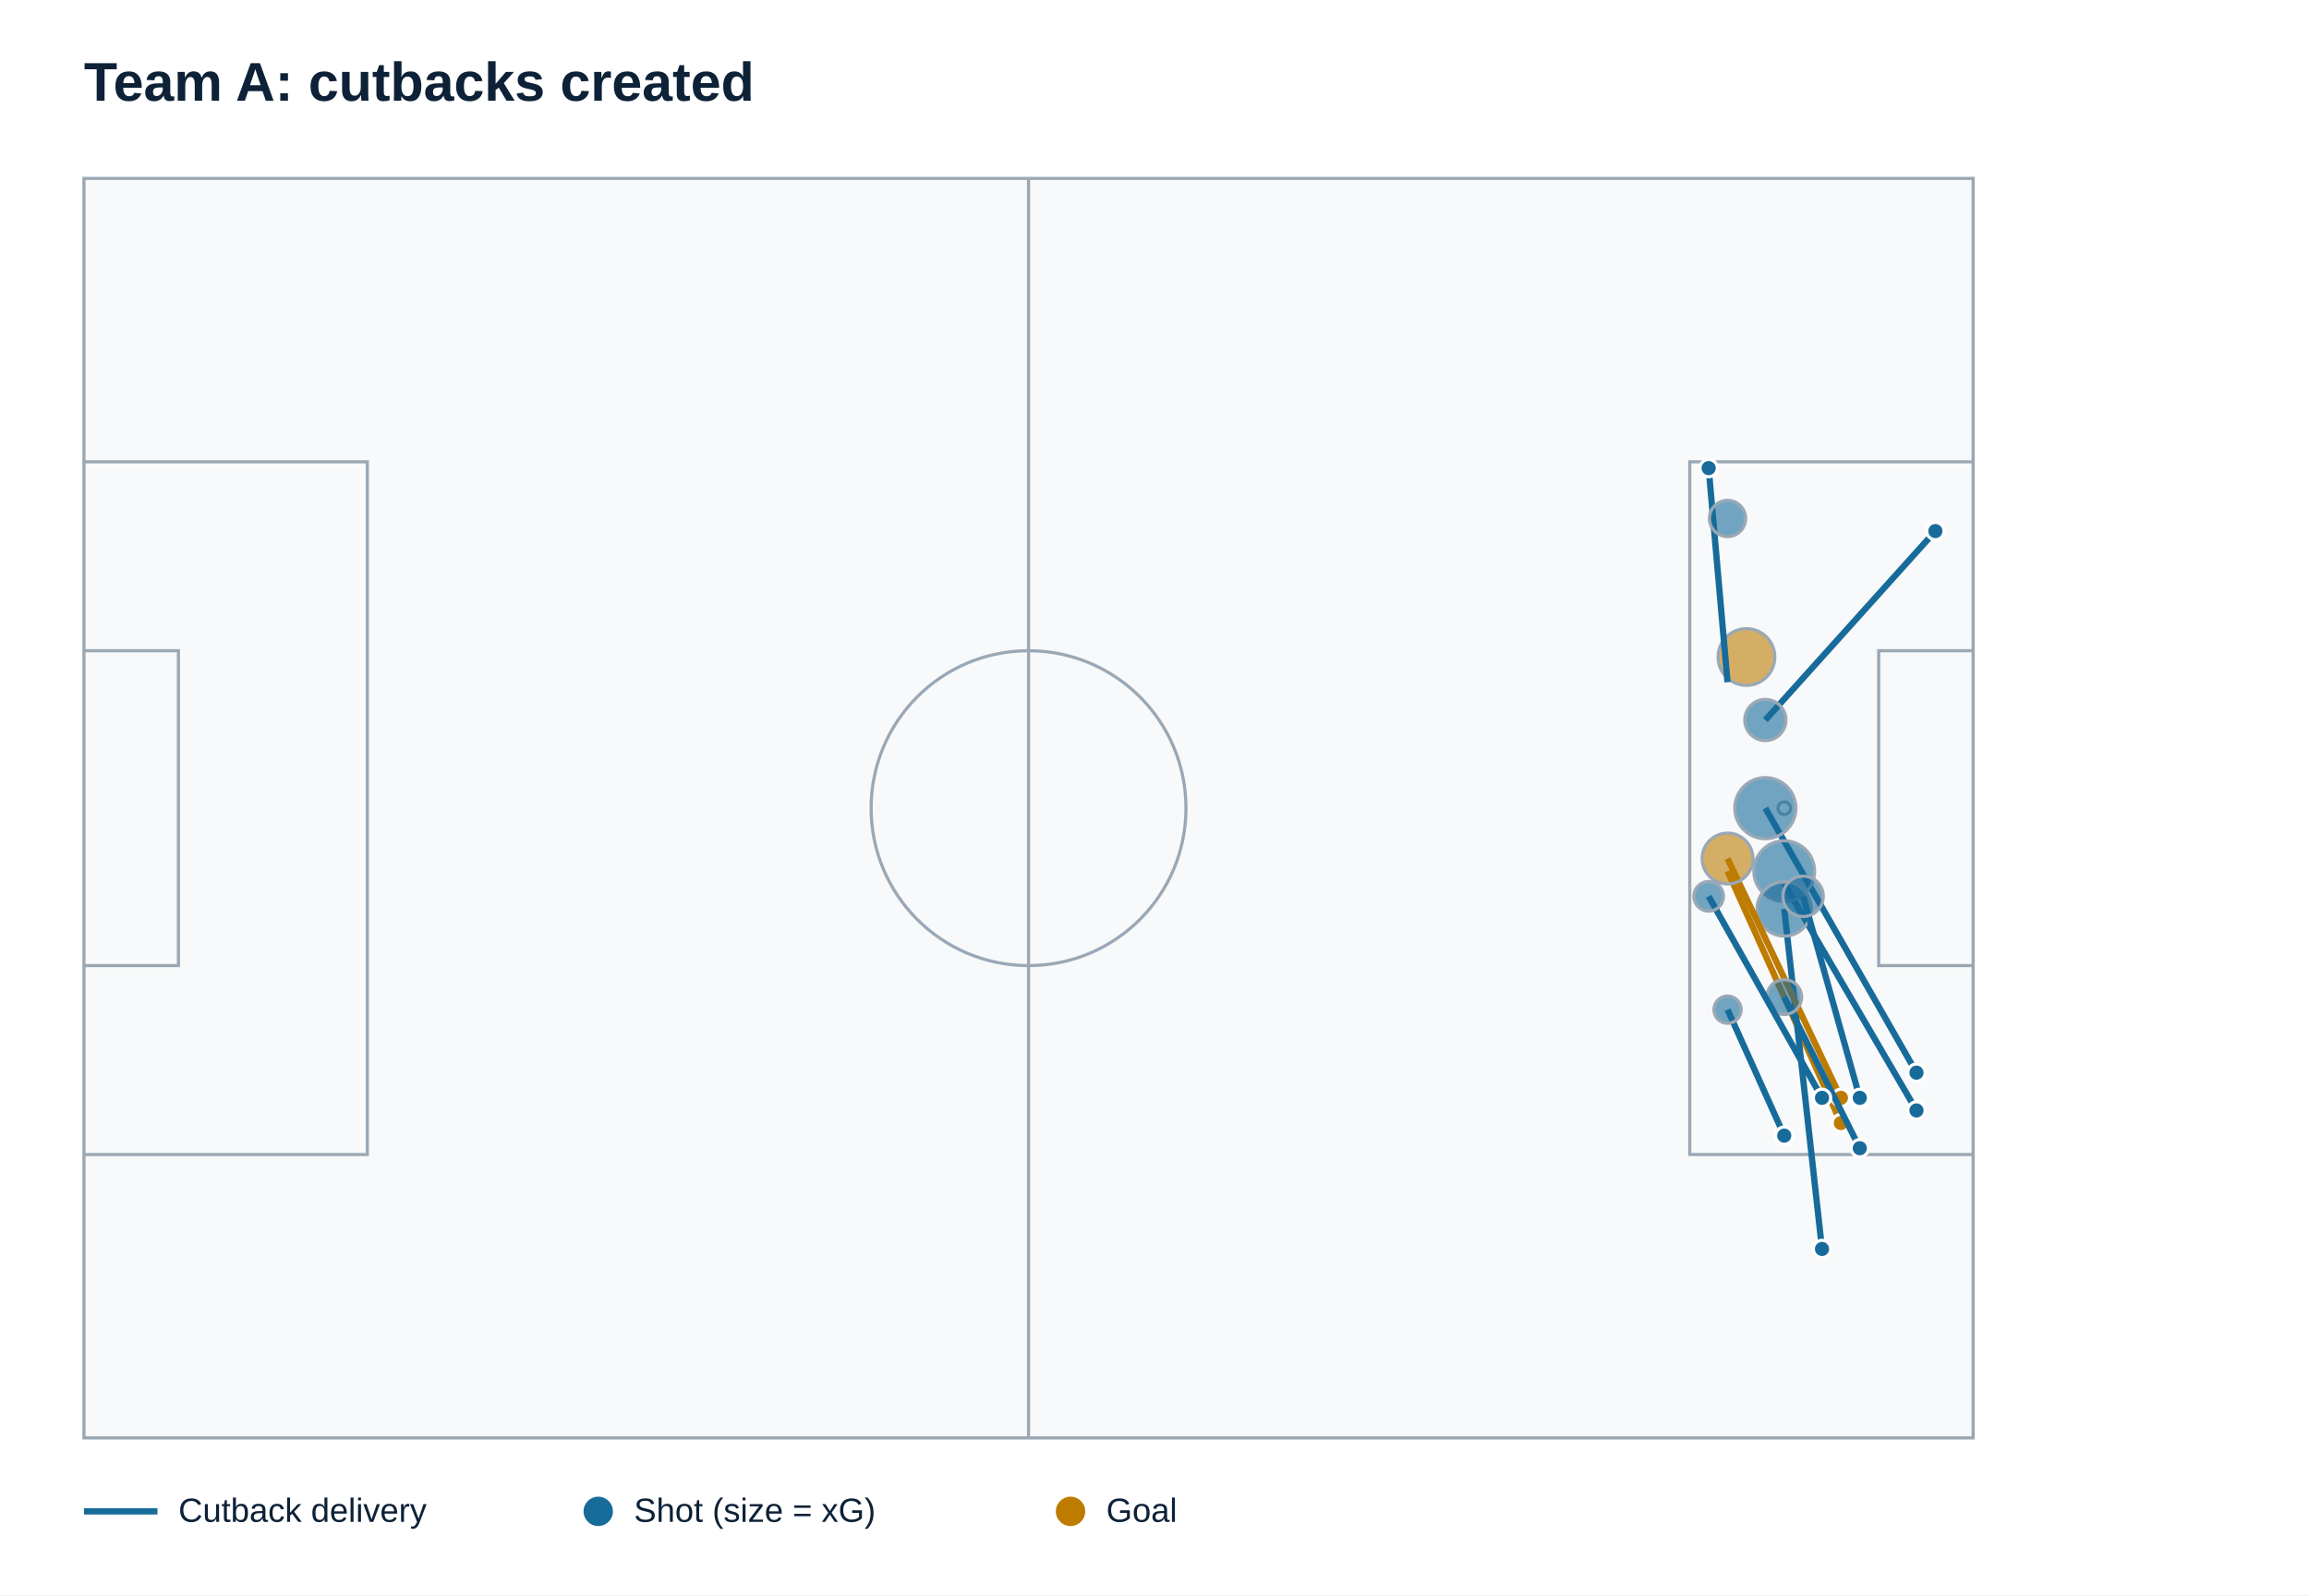
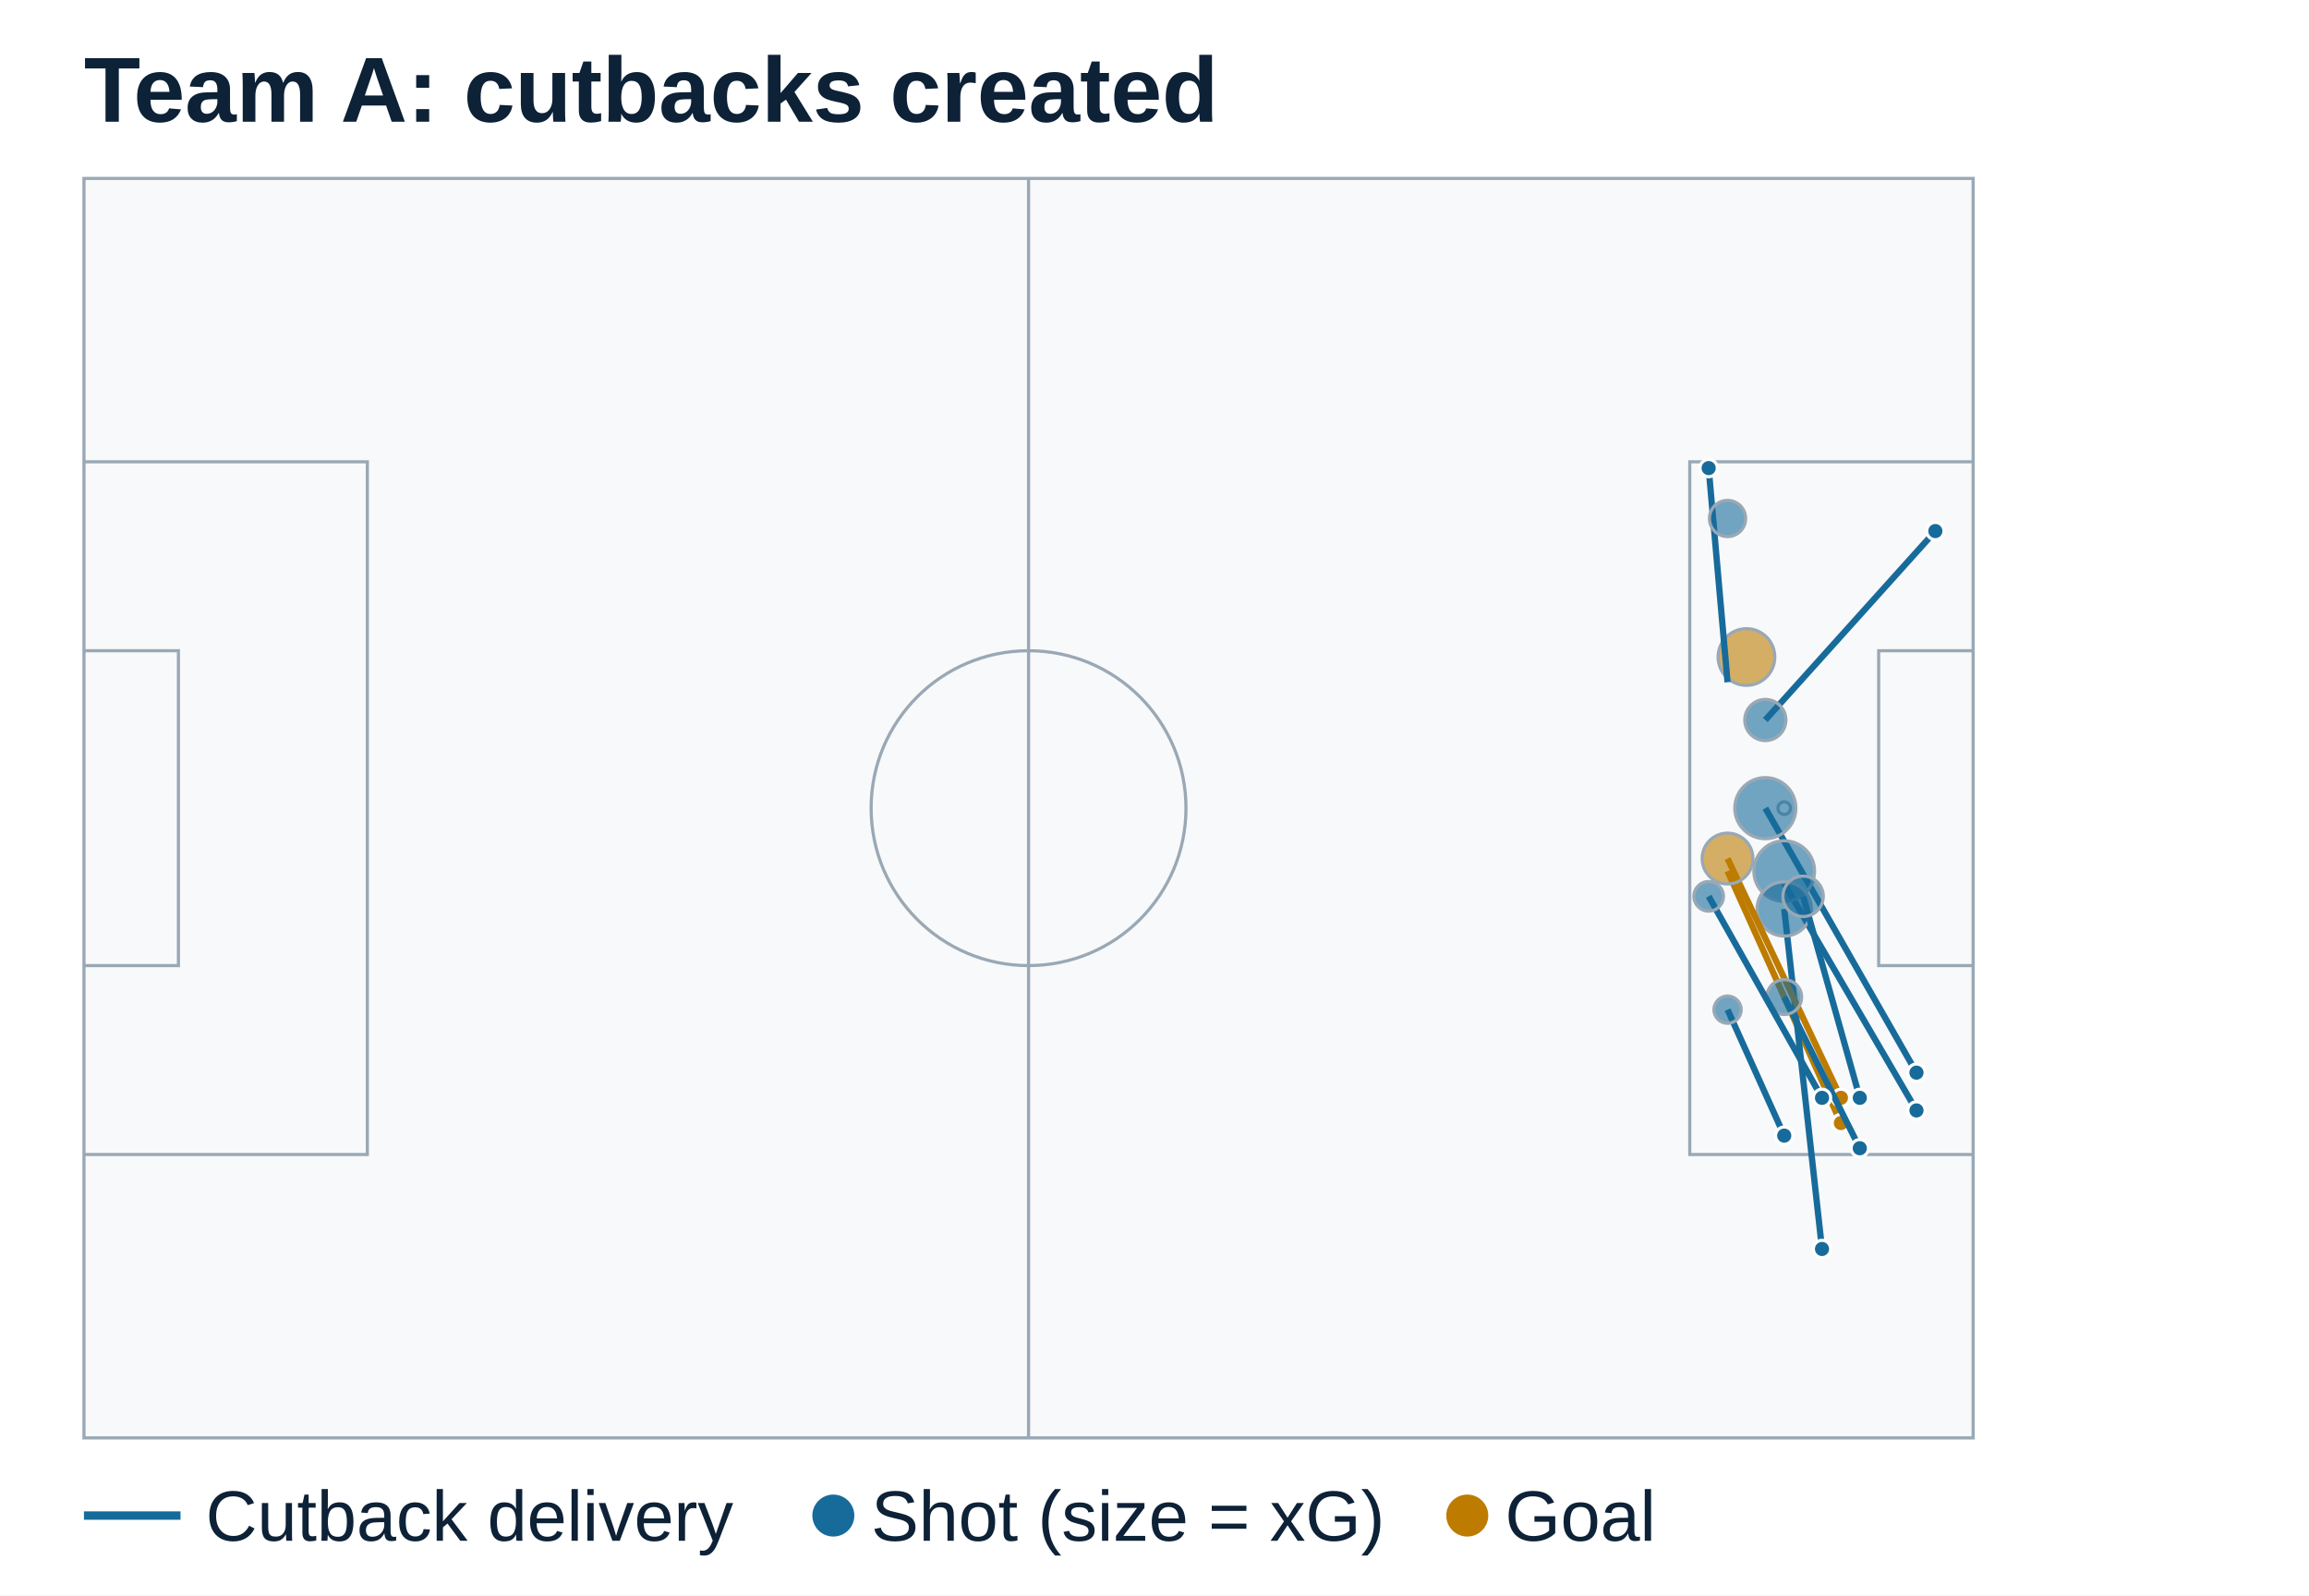
<svg xmlns="http://www.w3.org/2000/svg" width="1100" height="760" viewBox="0 0 1100 760">
  <rect width="100%" height="100%" fill="white" />
  <g font-family="Arial,sans-serif" fill="#0D2137">
    <g transform="translate(40 85) scale(7.5)" stroke="#9aa8b5" stroke-width=".2" fill="none">
      <rect width="120" height="80" fill="#f8f9fa" />
      <path d="M60 0V80 M0 18H18V62H0 M120 18H102V62H120 M0 30H6V50H0 M120 30H114V50H120" />
      <circle cx="60" cy="40" r="10" />
      <circle cx="108" cy="40" r=".4" />
      <path d="M116.4 56.8L106.8 40" stroke="#176b9b" stroke-width=".4" />
      <circle cx="116.4" cy="56.8" r=".55" fill="#176b9b" stroke="white" />
      <circle cx="106.8" cy="40" r="1.941" fill="#176b9b" fill-opacity=".6" />
      <path d="M116.4 59.2L108 44.8" stroke="#176b9b" stroke-width=".4" />
      <circle cx="116.4" cy="59.2" r=".55" fill="#176b9b" stroke="white" />
      <circle cx="108" cy="44" r="1.928" fill="#176b9b" fill-opacity=".6" />
      <path d="M111.6 60L104.4 44" stroke="#bd7b00" stroke-width=".4" />
      <circle cx="111.6" cy="60" r=".55" fill="#bd7b00" stroke="white" />
      <circle cx="105.6" cy="30.4" r="1.801" fill="#bd7b00" fill-opacity=".6" />
      <path d="M110.4 68L108 46.4" stroke="#176b9b" stroke-width=".4" />
      <circle cx="110.4" cy="68" r=".55" fill="#176b9b" stroke="white" />
      <circle cx="108" cy="46.4" r="1.725" fill="#176b9b" fill-opacity=".6" />
      <path d="M111.6 58.4L104.4 43.2" stroke="#bd7b00" stroke-width=".4" />
      <circle cx="111.6" cy="58.4" r=".55" fill="#bd7b00" stroke="white" />
      <circle cx="104.4" cy="43.2" r="1.614" fill="#bd7b00" fill-opacity=".6" />
      <path d="M117.6 22.4L106.8 34.4" stroke="#176b9b" stroke-width=".4" />
      <circle cx="117.6" cy="22.4" r=".55" fill="#176b9b" stroke="white" />
      <circle cx="106.8" cy="34.4" r="1.307" fill="#176b9b" fill-opacity=".6" />
      <path d="M112.8 58.4L109.2 45.6" stroke="#176b9b" stroke-width=".4" />
      <circle cx="112.8" cy="58.4" r=".55" fill="#176b9b" stroke="white" />
      <circle cx="109.2" cy="45.6" r="1.282" fill="#176b9b" fill-opacity=".6" />
      <path d="M103.2 18.4L104.4 32" stroke="#176b9b" stroke-width=".4" />
      <circle cx="103.2" cy="18.4" r=".55" fill="#176b9b" stroke="white" />
      <circle cx="104.4" cy="21.6" r="1.15" fill="#176b9b" fill-opacity=".6" />
      <path d="M112.8 61.6L108 52" stroke="#176b9b" stroke-width=".4" />
      <circle cx="112.8" cy="61.6" r=".55" fill="#176b9b" stroke="white" />
      <circle cx="108" cy="52" r="1.105" fill="#176b9b" fill-opacity=".6" />
      <path d="M110.4 58.4L103.2 45.6" stroke="#176b9b" stroke-width=".4" />
      <circle cx="110.4" cy="58.4" r=".55" fill="#176b9b" stroke="white" />
      <circle cx="103.2" cy="45.6" r="0.94" fill="#176b9b" fill-opacity=".6" />
      <path d="M108 60.8L104.4 52.8" stroke="#176b9b" stroke-width=".4" />
      <circle cx="108" cy="60.8" r=".55" fill="#176b9b" stroke="white" />
      <circle cx="104.4" cy="52.8" r="0.866" fill="#176b9b" fill-opacity=".6" />
    </g>
-     <text x="40" y="48" font-size="26" font-weight="bold">Team A: cutbacks created</text>
-     <g transform="translate(40 720)" font-size="16">
-       <line x1="0" y1="0" x2="35" y2="0" stroke="#176b9b" stroke-width="3" />
-       <text x="45" y="5">Cutback delivery</text>
-       <circle cx="245" cy="0" r="7" fill="#176b9b" />
-       <text x="262" y="5">Shot (size = xG)</text>
-       <circle cx="470" cy="0" r="7" fill="#bd7b00" />
-       <text x="487" y="5">Goal</text>
+     <text x="40" y="58" font-size="44" font-weight="bold">Team A: cutbacks created</text>
+     <g transform="translate(40 722)" font-size="34">
+       <line x1="0" y1="0" x2="46" y2="0" stroke="#176b9b" stroke-width="4" />
+       <text x="58" y="12">Cutback delivery</text>
+       <circle cx="357" cy="0" r="10" fill="#176b9b" />
+       <text x="375" y="12">Shot (size = xG)</text>
+       <circle cx="659" cy="0" r="10" fill="#bd7b00" />
+       <text x="677" y="12">Goal</text>
    </g>
  </g>
</svg>
